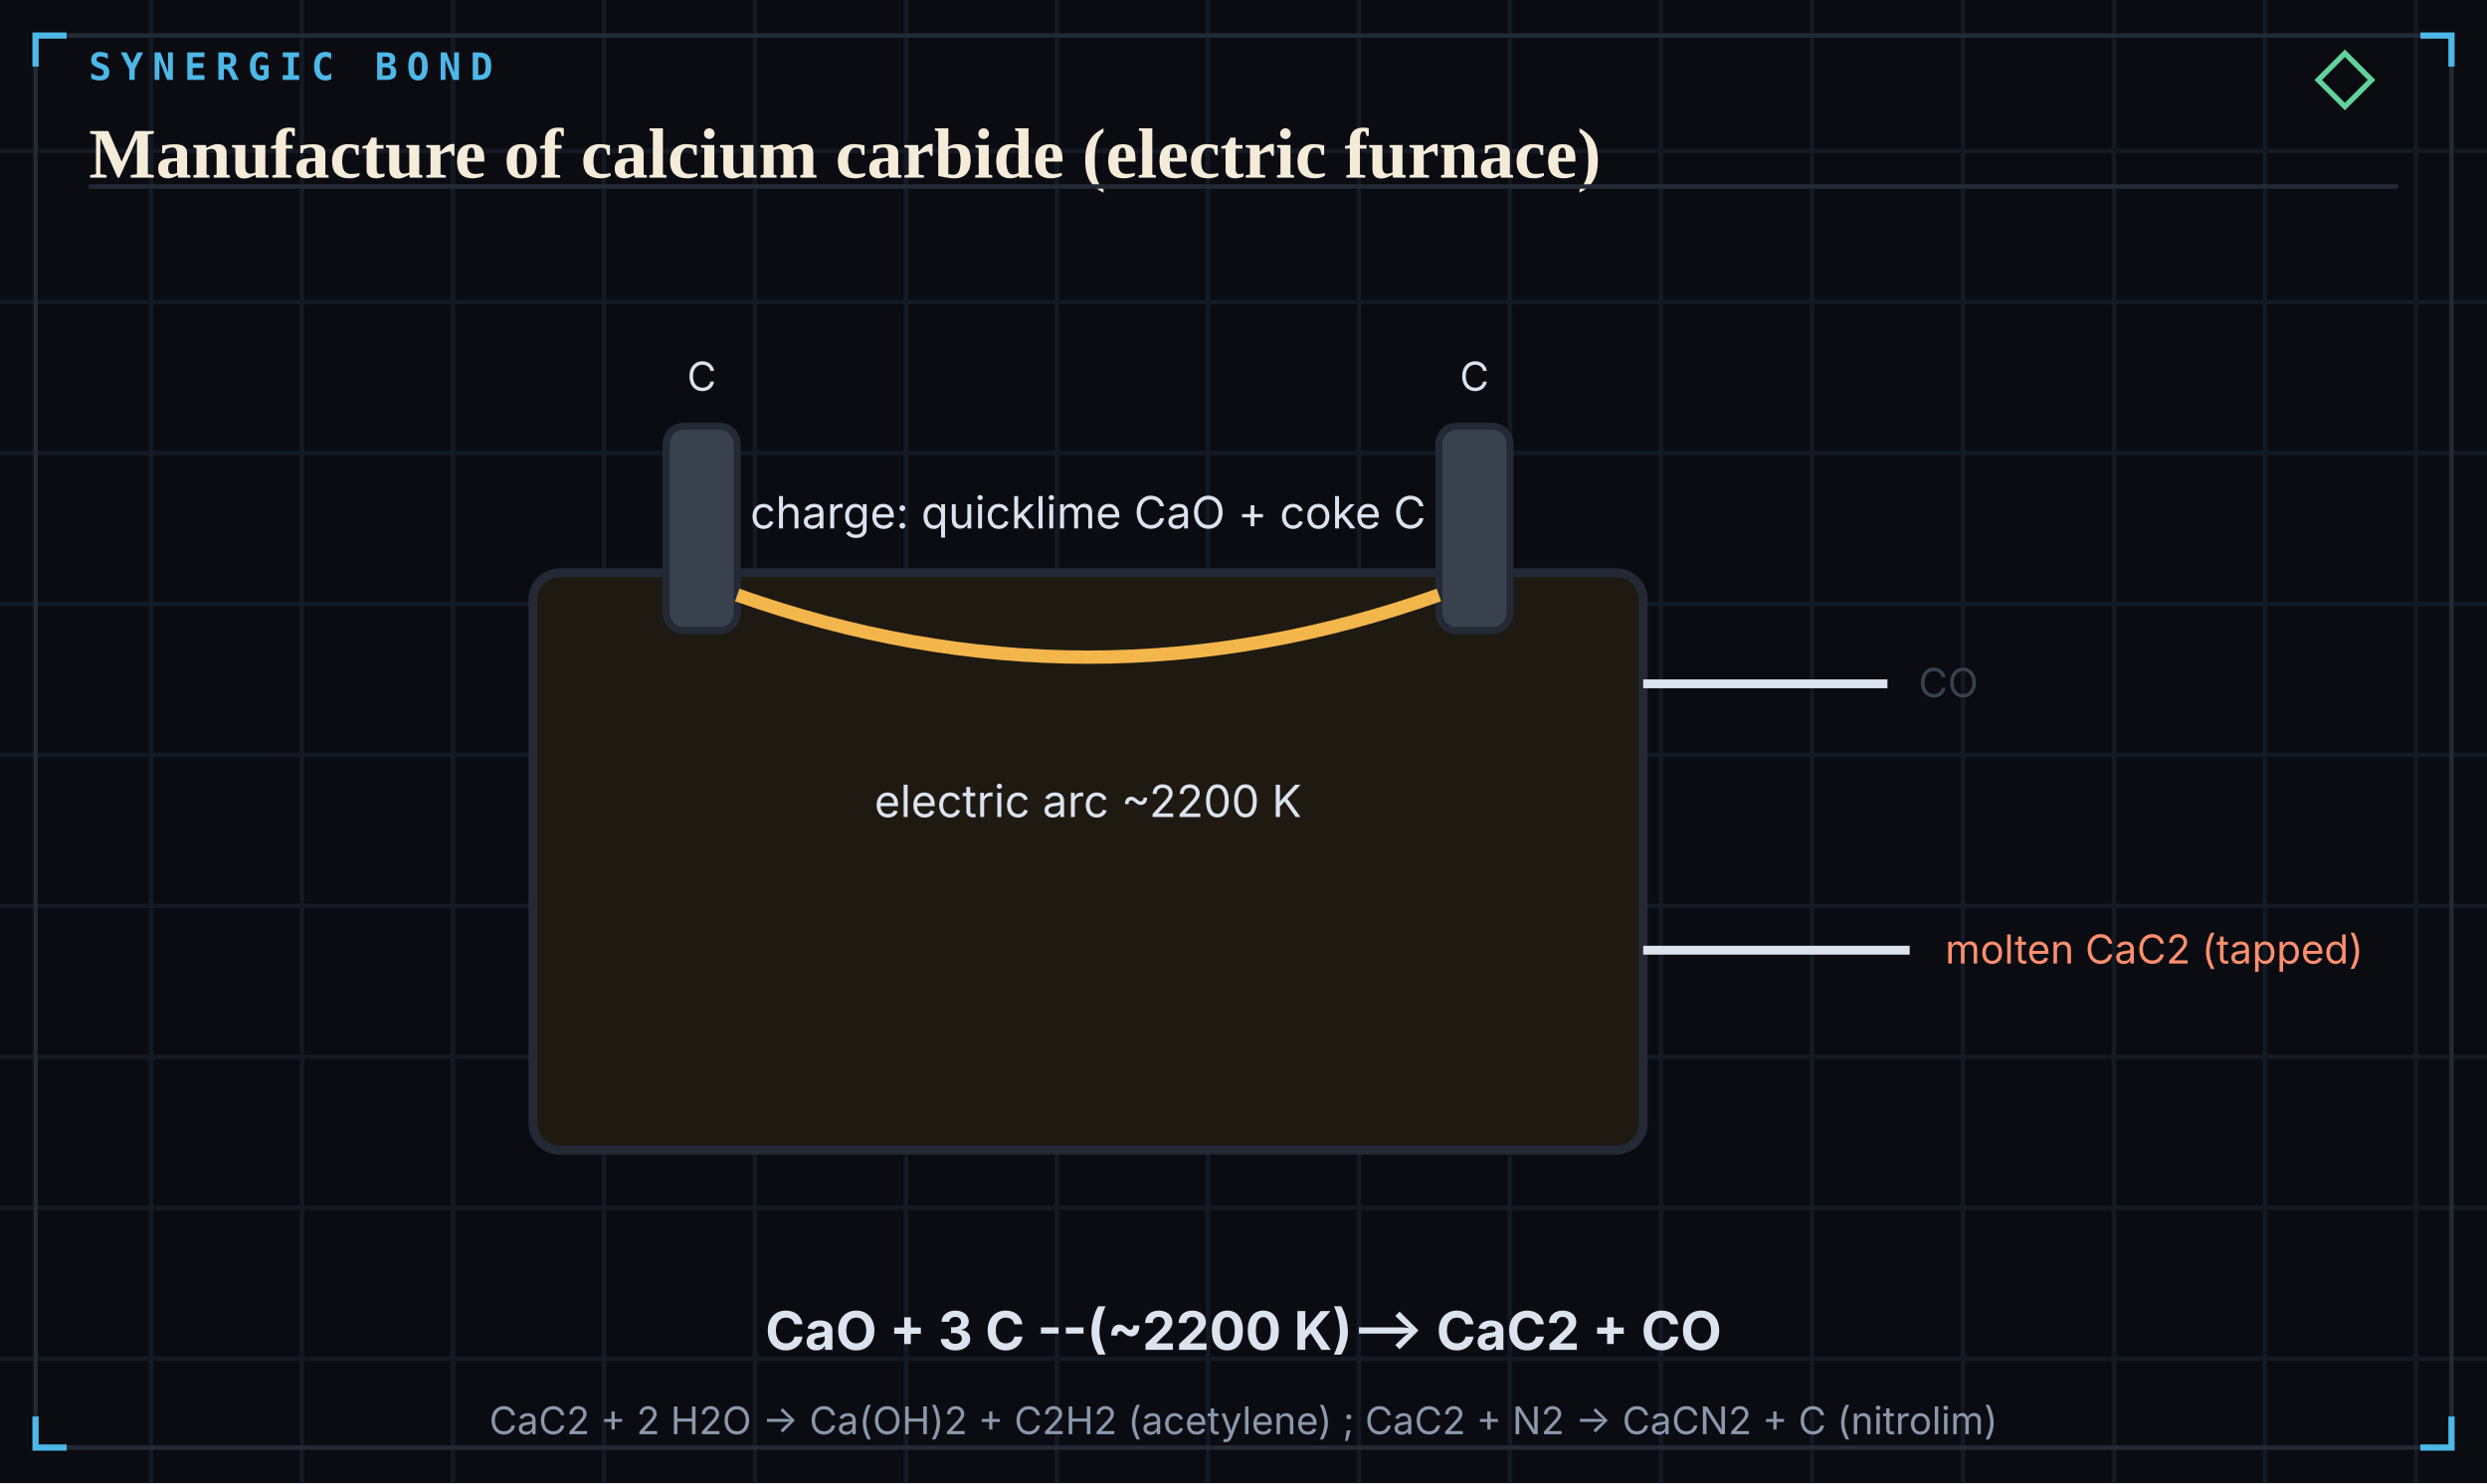
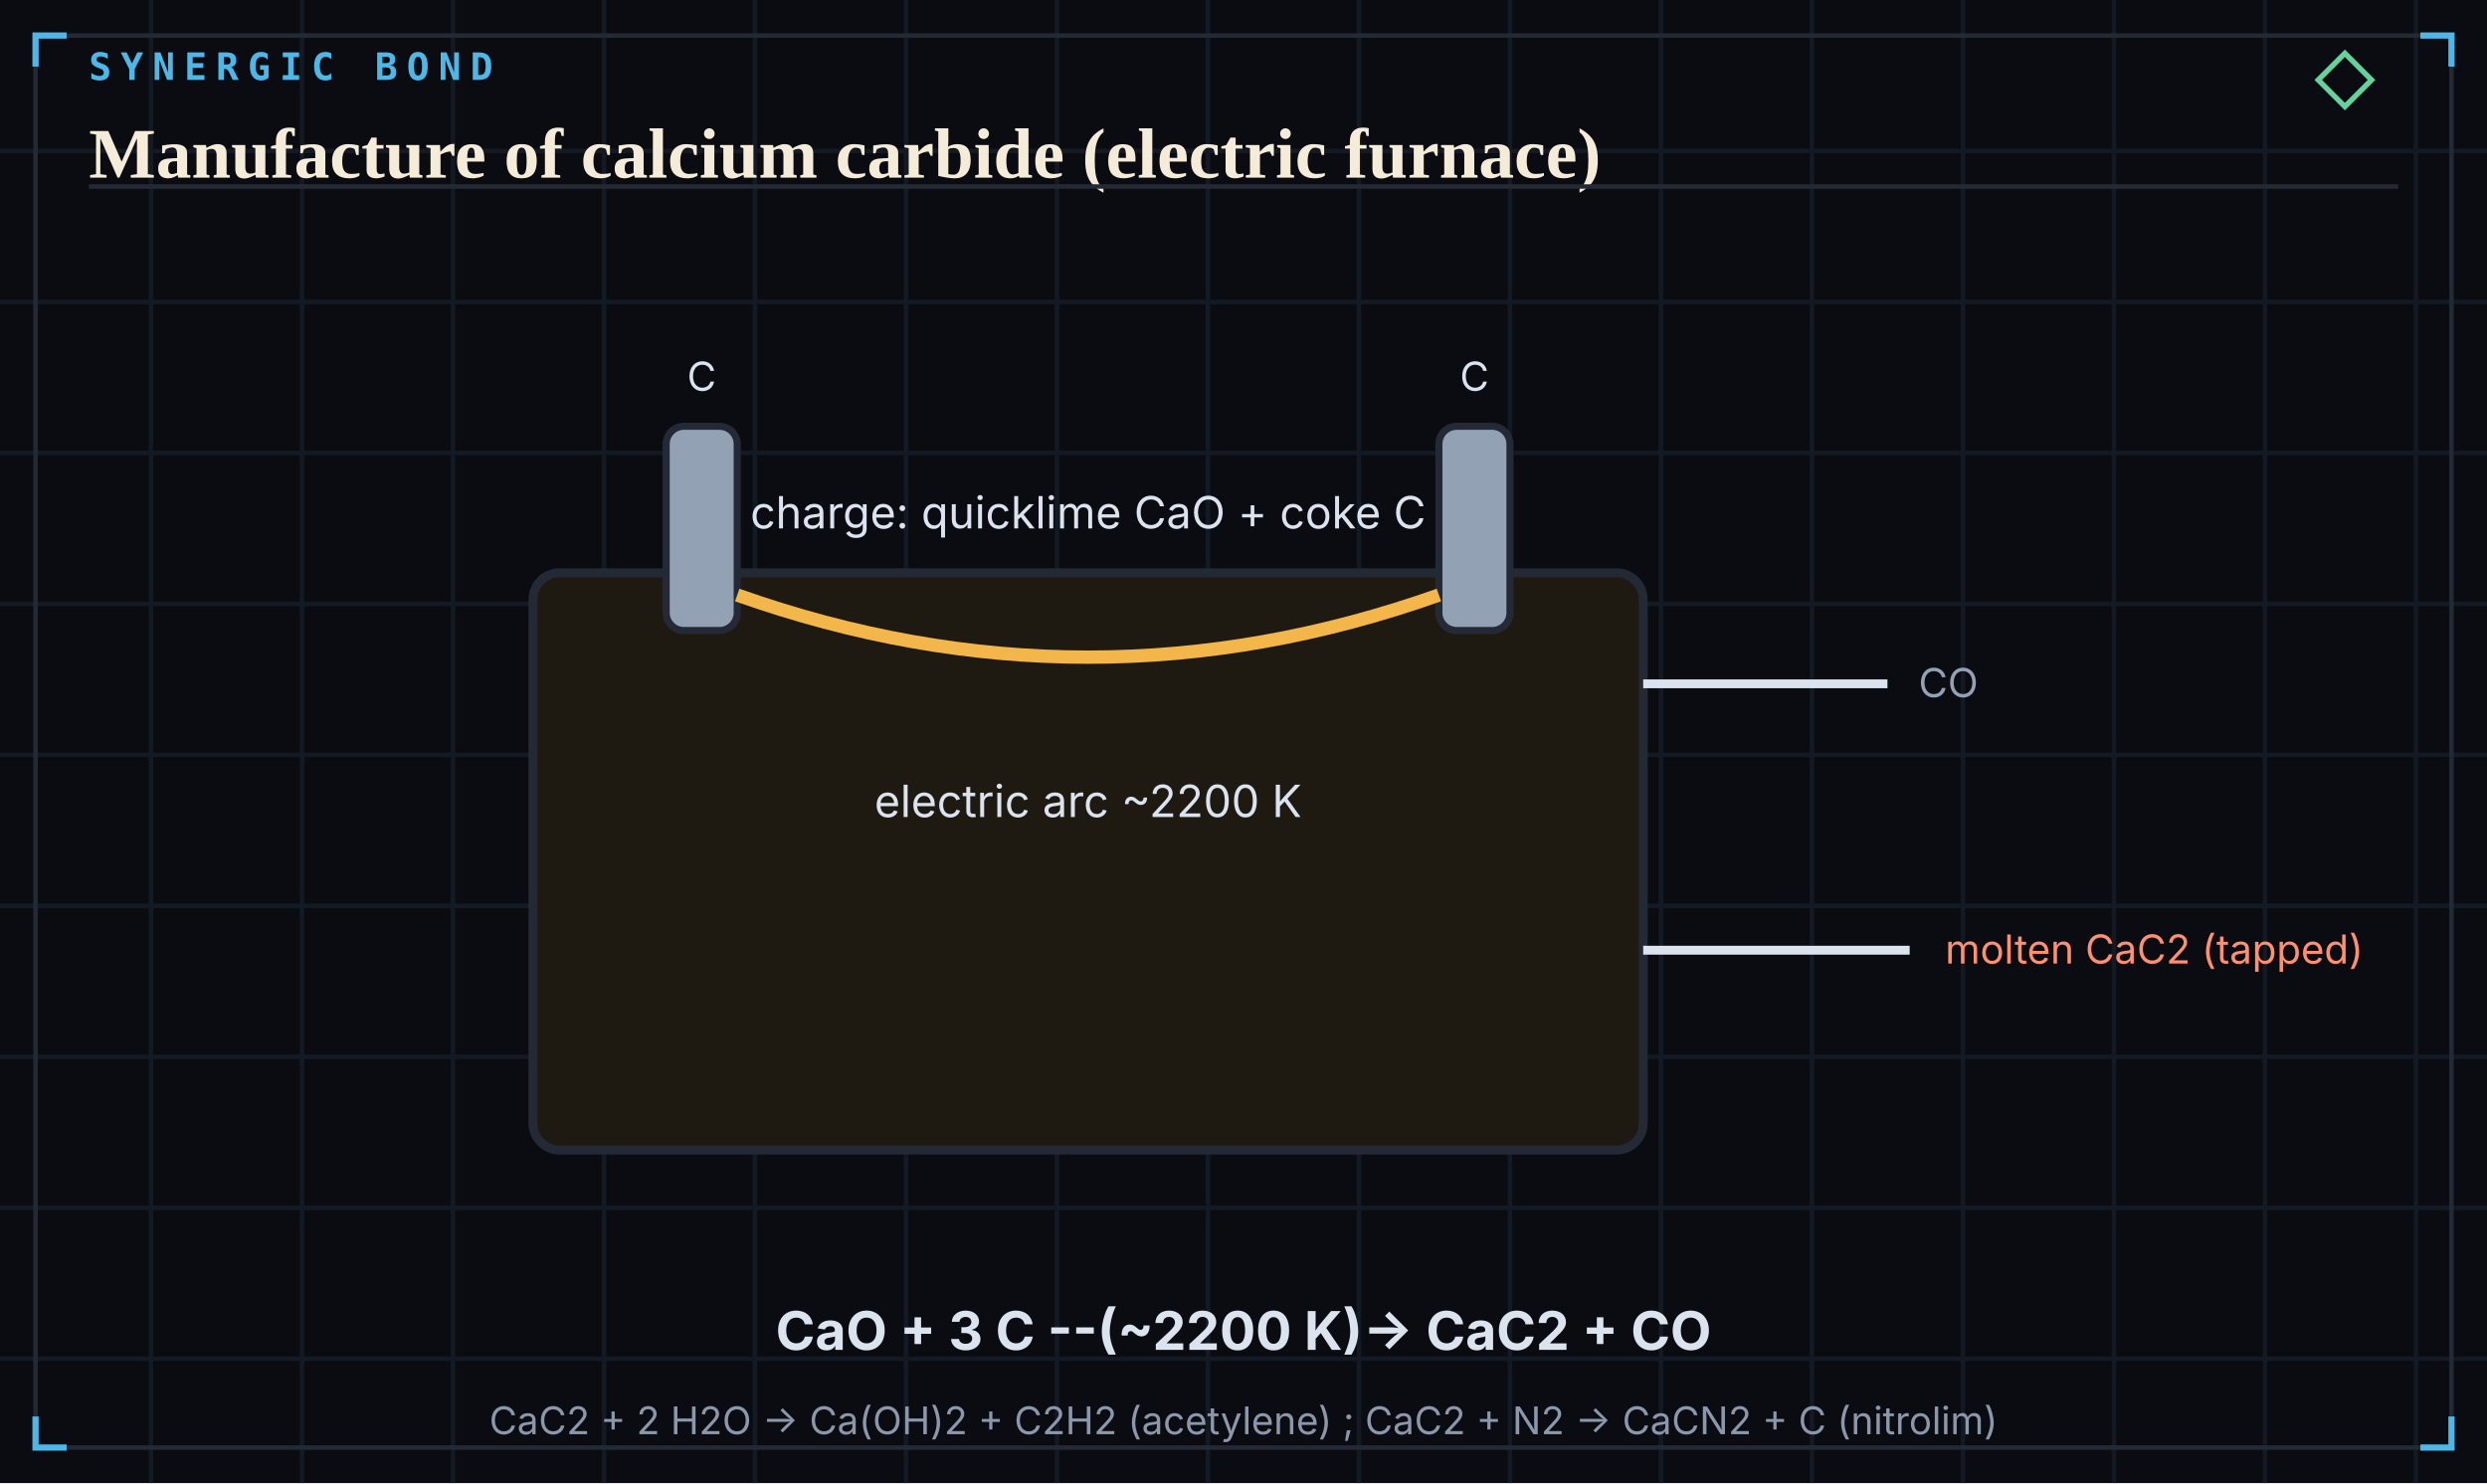
<svg xmlns="http://www.w3.org/2000/svg" width="560" height="334" viewBox="0 0 560 334" font-family="'Inter','Helvetica Neue',Arial,'DejaVu Sans',sans-serif">
  <rect width="560" height="334" fill="#0a0c11" />
  <g stroke="#141a24" stroke-width="1">
    <line x1="34" y1="0" x2="34" y2="334" />
    <line x1="68" y1="0" x2="68" y2="334" />
    <line x1="102" y1="0" x2="102" y2="334" />
    <line x1="136" y1="0" x2="136" y2="334" />
    <line x1="170" y1="0" x2="170" y2="334" />
    <line x1="204" y1="0" x2="204" y2="334" />
    <line x1="238" y1="0" x2="238" y2="334" />
    <line x1="272" y1="0" x2="272" y2="334" />
    <line x1="306" y1="0" x2="306" y2="334" />
    <line x1="340" y1="0" x2="340" y2="334" />
    <line x1="374" y1="0" x2="374" y2="334" />
    <line x1="408" y1="0" x2="408" y2="334" />
    <line x1="442" y1="0" x2="442" y2="334" />
    <line x1="476" y1="0" x2="476" y2="334" />
    <line x1="510" y1="0" x2="510" y2="334" />
    <line x1="544" y1="0" x2="544" y2="334" />
    <line x1="0" y1="34" x2="560" y2="34" />
    <line x1="0" y1="68" x2="560" y2="68" />
    <line x1="0" y1="102" x2="560" y2="102" />
    <line x1="0" y1="136" x2="560" y2="136" />
    <line x1="0" y1="170" x2="560" y2="170" />
    <line x1="0" y1="204" x2="560" y2="204" />
    <line x1="0" y1="238" x2="560" y2="238" />
    <line x1="0" y1="272" x2="560" y2="272" />
    <line x1="0" y1="306" x2="560" y2="306" />
  </g>
  <rect x="8" y="8" width="544" height="318" fill="none" stroke="#232a36" stroke-width="1" />
  <path d="M 8 15 L 8 8 L 15 8" stroke="#4db8e8" stroke-width="1.4" fill="none" />
  <path d="M 552 15 L 552 8 L 545 8" stroke="#4db8e8" stroke-width="1.4" fill="none" />
  <path d="M 8 319 L 8 326 L 15 326" stroke="#4db8e8" stroke-width="1.4" fill="none" />
  <path d="M 552 319 L 552 326 L 545 326" stroke="#4db8e8" stroke-width="1.4" fill="none" />
  <text x="20" y="18" font-size="8.5" font-weight="bold" fill="#4db8e8" text-anchor="start" font-family="'SF Mono','DejaVu Sans Mono',ui-monospace,Menlo,monospace" letter-spacing="0.24em">SYNERGIC BOND</text>
  <path d="M 528 12 l 6 6 l -6 6 l -6 -6 z" fill="none" stroke="#63d39b" stroke-width="1.2" />
  <text x="20" y="40" font-size="16" font-weight="bold" fill="#f4ecd9" text-anchor="start" font-family="'Georgia','Times New Roman',serif">Manufacture of calcium carbide  (electric furnace)</text>
  <line x1="20" y1="42" x2="540" y2="42" stroke="#232a36" stroke-width="1" />
  <g transform="translate(0,34)">
    <rect x="120" y="95" width="250" height="130" rx="6" fill="#1e1a12" stroke="#232a36" stroke-width="2" />
    <text x="245.0" y="85.0" font-size="10" font-weight="normal" fill="#dbe3ef" text-anchor="middle">charge:  quicklime CaO  +  coke C</text>
-     <rect x="150" y="62" width="16" height="46" rx="4" fill="#39414f" stroke="#232a36" stroke-width="1.6" />
-     <rect x="324" y="62" width="16" height="46" rx="4" fill="#39414f" stroke="#232a36" stroke-width="1.6" />
+     <rect x="150" y="62" width="16" height="46" rx="4" fill="#93a1b5" stroke="#232a36" stroke-width="1.6" />
+     <rect x="324" y="62" width="16" height="46" rx="4" fill="#93a1b5" stroke="#232a36" stroke-width="1.6" />
    <text x="158.0" y="54.0" font-size="9" font-weight="normal" fill="#dbe3ef" text-anchor="middle">C</text>
    <text x="332.0" y="54.0" font-size="9" font-weight="normal" fill="#dbe3ef" text-anchor="middle">C</text>
    <path d="M 166 100 Q 245 128 324 100" fill="none" stroke="#f3b64b" stroke-width="3" stroke-linejoin="round" />
    <text x="245.0" y="150.0" font-size="10" font-weight="normal" fill="#dbe3ef" text-anchor="middle">electric arc  ~2200 K</text>
    <path d="M 370.0 180.0 L 430.0 180.0" fill="none" stroke="#dbe3ef" stroke-width="2" stroke-linejoin="round" />
    <text x="438.0" y="183.0" font-size="9" font-weight="normal" fill="#ff8f6e" text-anchor="start">molten CaC2  (tapped)</text>
    <path d="M 370.0 120.0 L 425.0 120.0" fill="none" stroke="#dbe3ef" stroke-width="2" stroke-linejoin="round" />
-     <text x="432.0" y="123.0" font-size="9" font-weight="normal" fill="#39414f" text-anchor="start">CO</text>
-     <text x="280.0" y="270.0" font-size="12" font-weight="bold" fill="#dbe3ef" text-anchor="middle">CaO  +  3 C  --(~2200 K)--&gt;  CaC2  +  CO</text>
-     <text x="280.0" y="289.0" font-size="8.6" font-weight="normal" fill="#8b98ac" text-anchor="middle">CaC2 + 2 H2O -&gt; Ca(OH)2 + C2H2  (acetylene) ;  CaC2 + N2 -&gt; CaCN2 + C  (nitrolim)</text>
+     <text x="432.0" y="123.0" font-size="9" font-weight="normal" fill="#93a1b5" text-anchor="start">CO</text>
+     <text x="280.0" y="270.0" font-size="12" font-weight="bold" fill="#dbe3ef" text-anchor="middle">CaO  +  3 C  --(~2200 K)→  CaC2  +  CO</text>
+     <text x="280.0" y="289.0" font-size="8.6" font-weight="normal" fill="#8b98ac" text-anchor="middle">CaC2 + 2 H2O → Ca(OH)2 + C2H2  (acetylene) ;  CaC2 + N2 → CaCN2 + C  (nitrolim)</text>
  </g>
</svg>
